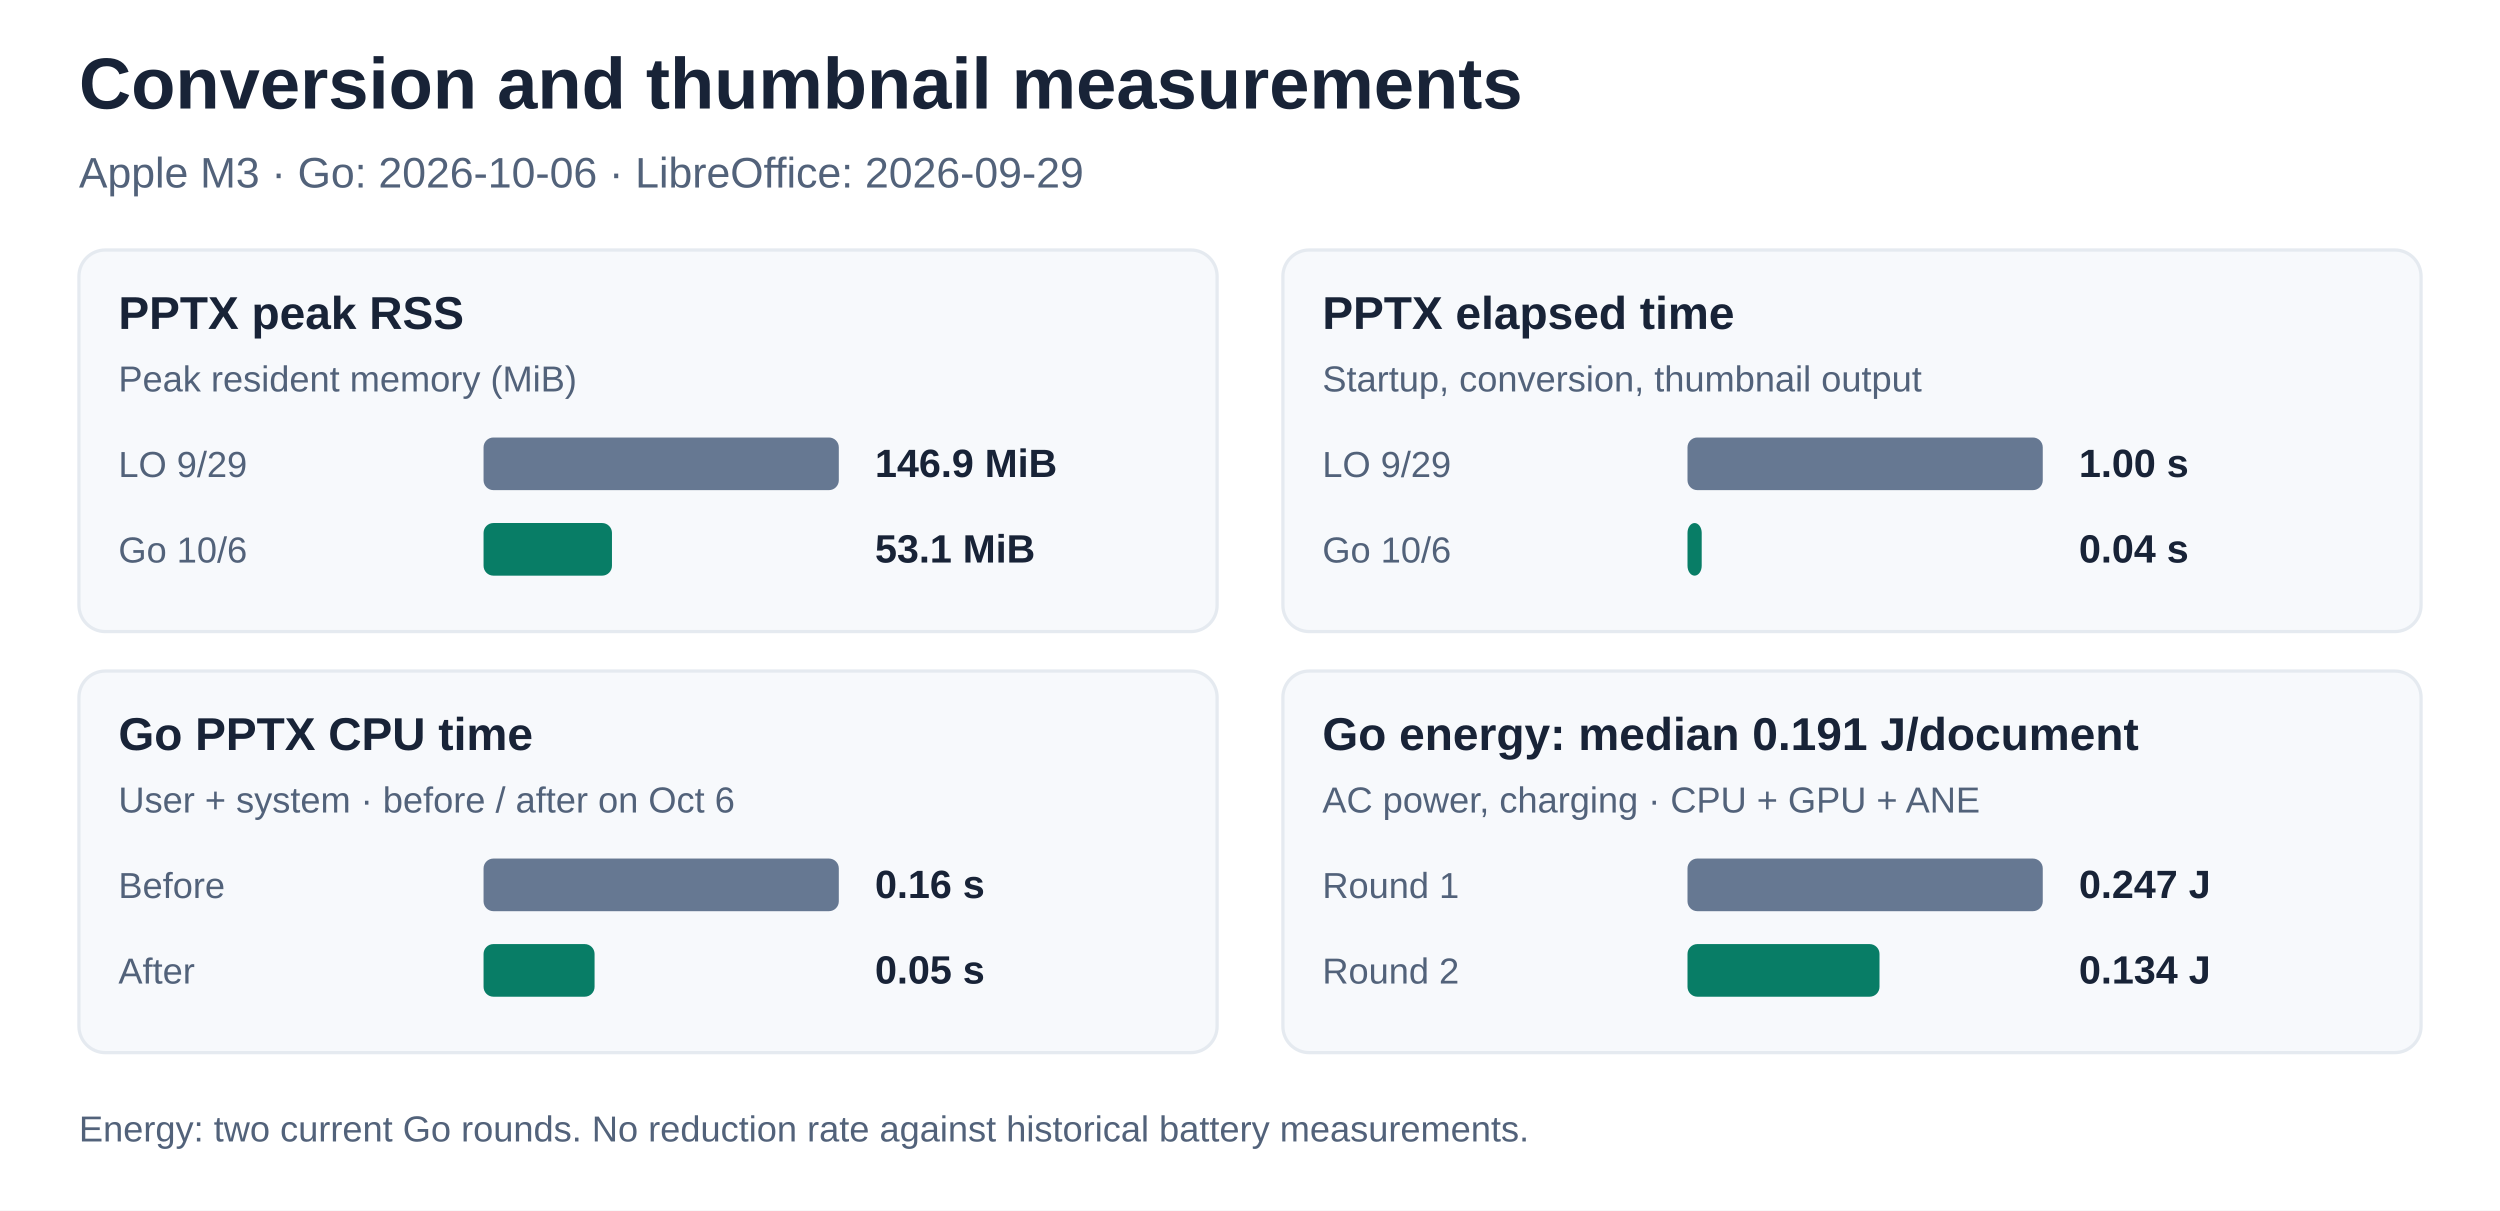
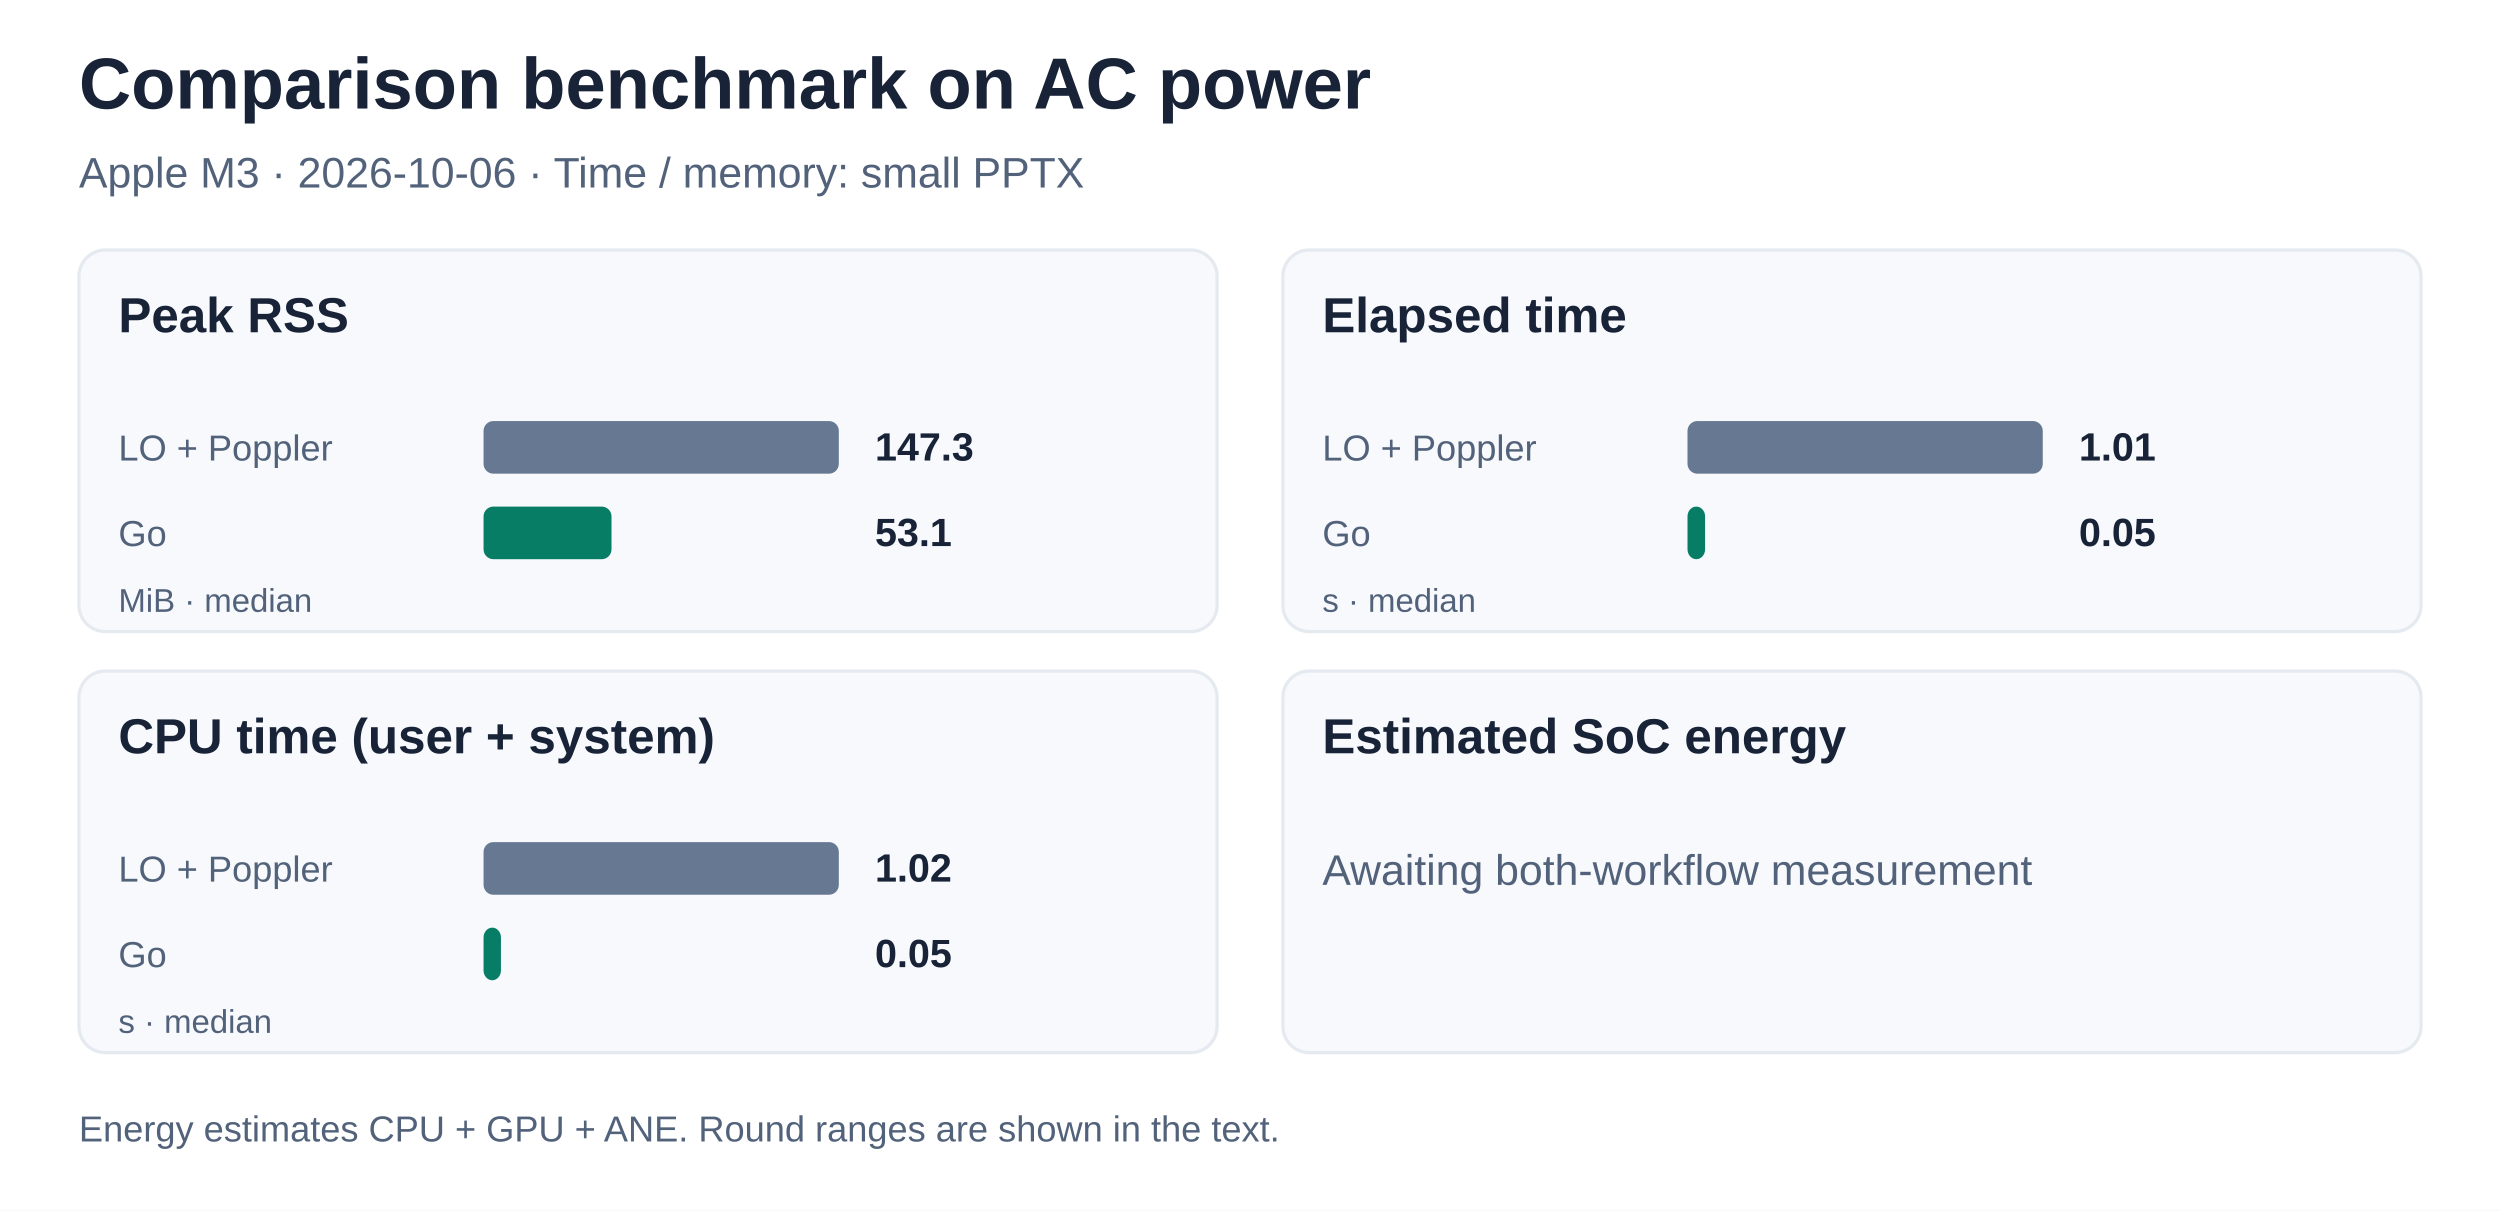
<svg xmlns="http://www.w3.org/2000/svg" width="760" height="368" viewBox="0 0 760 368" role="img" aria-labelledby="title description">
  <rect width="760" height="368" fill="#fff" />
  <g font-family="-apple-system, BlinkMacSystemFont, Arial, sans-serif">
-     <text x="24" y="33" font-size="22" font-weight="700" fill="#182337">Conversion and thumbnail measurements</text>
-     <text x="24" y="57" font-size="13" font-weight="400" fill="#52627a">Apple M3 · Go: 2026-10-06 · LibreOffice: 2026-09-29</text>
+     <text x="24" y="33" font-size="22" font-weight="700" fill="#182337">Comparison benchmark on AC power</text>
+     <text x="24" y="57" font-size="13" font-weight="400" fill="#52627a">Apple M3 · 2026-10-06 · Time / memory: small PPTX</text>
    <rect x="24" y="76" width="346" height="116" rx="8" fill="#f7f9fc" stroke="#e5eaf0" />
-     <text x="36" y="100" font-size="14" font-weight="700" fill="#182337">PPTX peak RSS</text>
-     <text x="36" y="119" font-size="11" font-weight="400" fill="#52627a">Peak resident memory (MiB)</text>
-     <text x="36" y="145" font-size="11" font-weight="400" fill="#52627a">LO 9/29</text>
-     <rect x="147" y="133" width="108.00" height="16" rx="3" fill="#667892" />
-     <text x="266" y="145" font-size="12" font-weight="600" fill="#182337">146.9 MiB</text>
-     <text x="36" y="171" font-size="11" font-weight="400" fill="#52627a">Go 10/6</text>
-     <rect x="147" y="159" width="39.04" height="16" rx="3" fill="#087d66" />
-     <text x="266" y="171" font-size="12" font-weight="600" fill="#182337">53.1 MiB</text>
+     <text x="36" y="101" font-size="15" font-weight="700" fill="#182337">Peak RSS</text>
+     <text x="36" y="140" font-size="11" font-weight="400" fill="#52627a">LO + Poppler</text>
+     <rect x="147" y="128" width="108.00" height="16" rx="3" fill="#667892" />
+     <text x="266" y="140" font-size="12" font-weight="600" fill="#182337">147.3</text>
+     <text x="36" y="166" font-size="11" font-weight="400" fill="#52627a">Go</text>
+     <rect x="147" y="154" width="38.90" height="16" rx="3" fill="#087d66" />
+     <text x="266" y="166" font-size="12" font-weight="600" fill="#182337">53.1</text>
+     <text x="36" y="186" font-size="10" font-weight="400" fill="#52627a">MiB · median</text>
    <rect x="390" y="76" width="346" height="116" rx="8" fill="#f7f9fc" stroke="#e5eaf0" />
-     <text x="402" y="100" font-size="14" font-weight="700" fill="#182337">PPTX elapsed time</text>
-     <text x="402" y="119" font-size="11" font-weight="400" fill="#52627a">Startup, conversion, thumbnail output</text>
-     <text x="402" y="145" font-size="11" font-weight="400" fill="#52627a">LO 9/29</text>
-     <rect x="513" y="133" width="108.00" height="16" rx="3" fill="#667892" />
-     <text x="632" y="145" font-size="12" font-weight="600" fill="#182337">1.00 s</text>
-     <text x="402" y="171" font-size="11" font-weight="400" fill="#52627a">Go 10/6</text>
-     <rect x="513" y="159" width="4.32" height="16" rx="3" fill="#087d66" />
-     <text x="632" y="171" font-size="12" font-weight="600" fill="#182337">0.04 s</text>
+     <text x="402" y="101" font-size="15" font-weight="700" fill="#182337">Elapsed time</text>
+     <text x="402" y="140" font-size="11" font-weight="400" fill="#52627a">LO + Poppler</text>
+     <rect x="513" y="128" width="108.00" height="16" rx="3" fill="#667892" />
+     <text x="632" y="140" font-size="12" font-weight="600" fill="#182337">1.01</text>
+     <text x="402" y="166" font-size="11" font-weight="400" fill="#52627a">Go</text>
+     <rect x="513" y="154" width="5.35" height="16" rx="3" fill="#087d66" />
+     <text x="632" y="166" font-size="12" font-weight="600" fill="#182337">0.05</text>
+     <text x="402" y="186" font-size="10" font-weight="400" fill="#52627a">s · median</text>
    <rect x="24" y="204" width="346" height="116" rx="8" fill="#f7f9fc" stroke="#e5eaf0" />
-     <text x="36" y="228" font-size="14" font-weight="700" fill="#182337">Go PPTX CPU time</text>
-     <text x="36" y="247" font-size="11" font-weight="400" fill="#52627a">User + system · before / after on Oct 6</text>
-     <text x="36" y="273" font-size="11" font-weight="400" fill="#52627a">Before</text>
-     <rect x="147" y="261" width="108.00" height="16" rx="3" fill="#667892" />
-     <text x="266" y="273" font-size="12" font-weight="600" fill="#182337">0.16 s</text>
-     <text x="36" y="299" font-size="11" font-weight="400" fill="#52627a">After</text>
-     <rect x="147" y="287" width="33.75" height="16" rx="3" fill="#087d66" />
-     <text x="266" y="299" font-size="12" font-weight="600" fill="#182337">0.05 s</text>
+     <text x="36" y="229" font-size="15" font-weight="700" fill="#182337">CPU time (user + system)</text>
+     <text x="36" y="268" font-size="11" font-weight="400" fill="#52627a">LO + Poppler</text>
+     <rect x="147" y="256" width="108.00" height="16" rx="3" fill="#667892" />
+     <text x="266" y="268" font-size="12" font-weight="600" fill="#182337">1.02</text>
+     <text x="36" y="294" font-size="11" font-weight="400" fill="#52627a">Go</text>
+     <rect x="147" y="282" width="5.29" height="16" rx="3" fill="#087d66" />
+     <text x="266" y="294" font-size="12" font-weight="600" fill="#182337">0.05</text>
+     <text x="36" y="314" font-size="10" font-weight="400" fill="#52627a">s · median</text>
    <rect x="390" y="204" width="346" height="116" rx="8" fill="#f7f9fc" stroke="#e5eaf0" />
-     <text x="402" y="228" font-size="14" font-weight="700" fill="#182337">Go energy: median 0.191 J/document</text>
-     <text x="402" y="247" font-size="11" font-weight="400" fill="#52627a">AC power, charging · CPU + GPU + ANE</text>
-     <text x="402" y="273" font-size="11" font-weight="400" fill="#52627a">Round 1</text>
-     <rect x="513" y="261" width="108.00" height="16" rx="3" fill="#667892" />
-     <text x="632" y="273" font-size="12" font-weight="600" fill="#182337">0.247 J</text>
-     <text x="402" y="299" font-size="11" font-weight="400" fill="#52627a">Round 2</text>
-     <rect x="513" y="287" width="58.37" height="16" rx="3" fill="#087d66" />
-     <text x="632" y="299" font-size="12" font-weight="600" fill="#182337">0.134 J</text>
-     <text x="24" y="347" font-size="11" font-weight="400" fill="#52627a">Energy: two current Go rounds. No reduction rate against historical battery measurements.</text>
+     <text x="402" y="229" font-size="15" font-weight="700" fill="#182337">Estimated SoC energy</text>
+     <text x="402" y="269" font-size="13" font-weight="400" fill="#52627a">Awaiting both-workflow measurement</text>
+     <text x="24" y="347" font-size="11" font-weight="400" fill="#52627a">Energy estimates CPU + GPU + ANE. Round ranges are shown in the text.</text>
  </g>
</svg>
